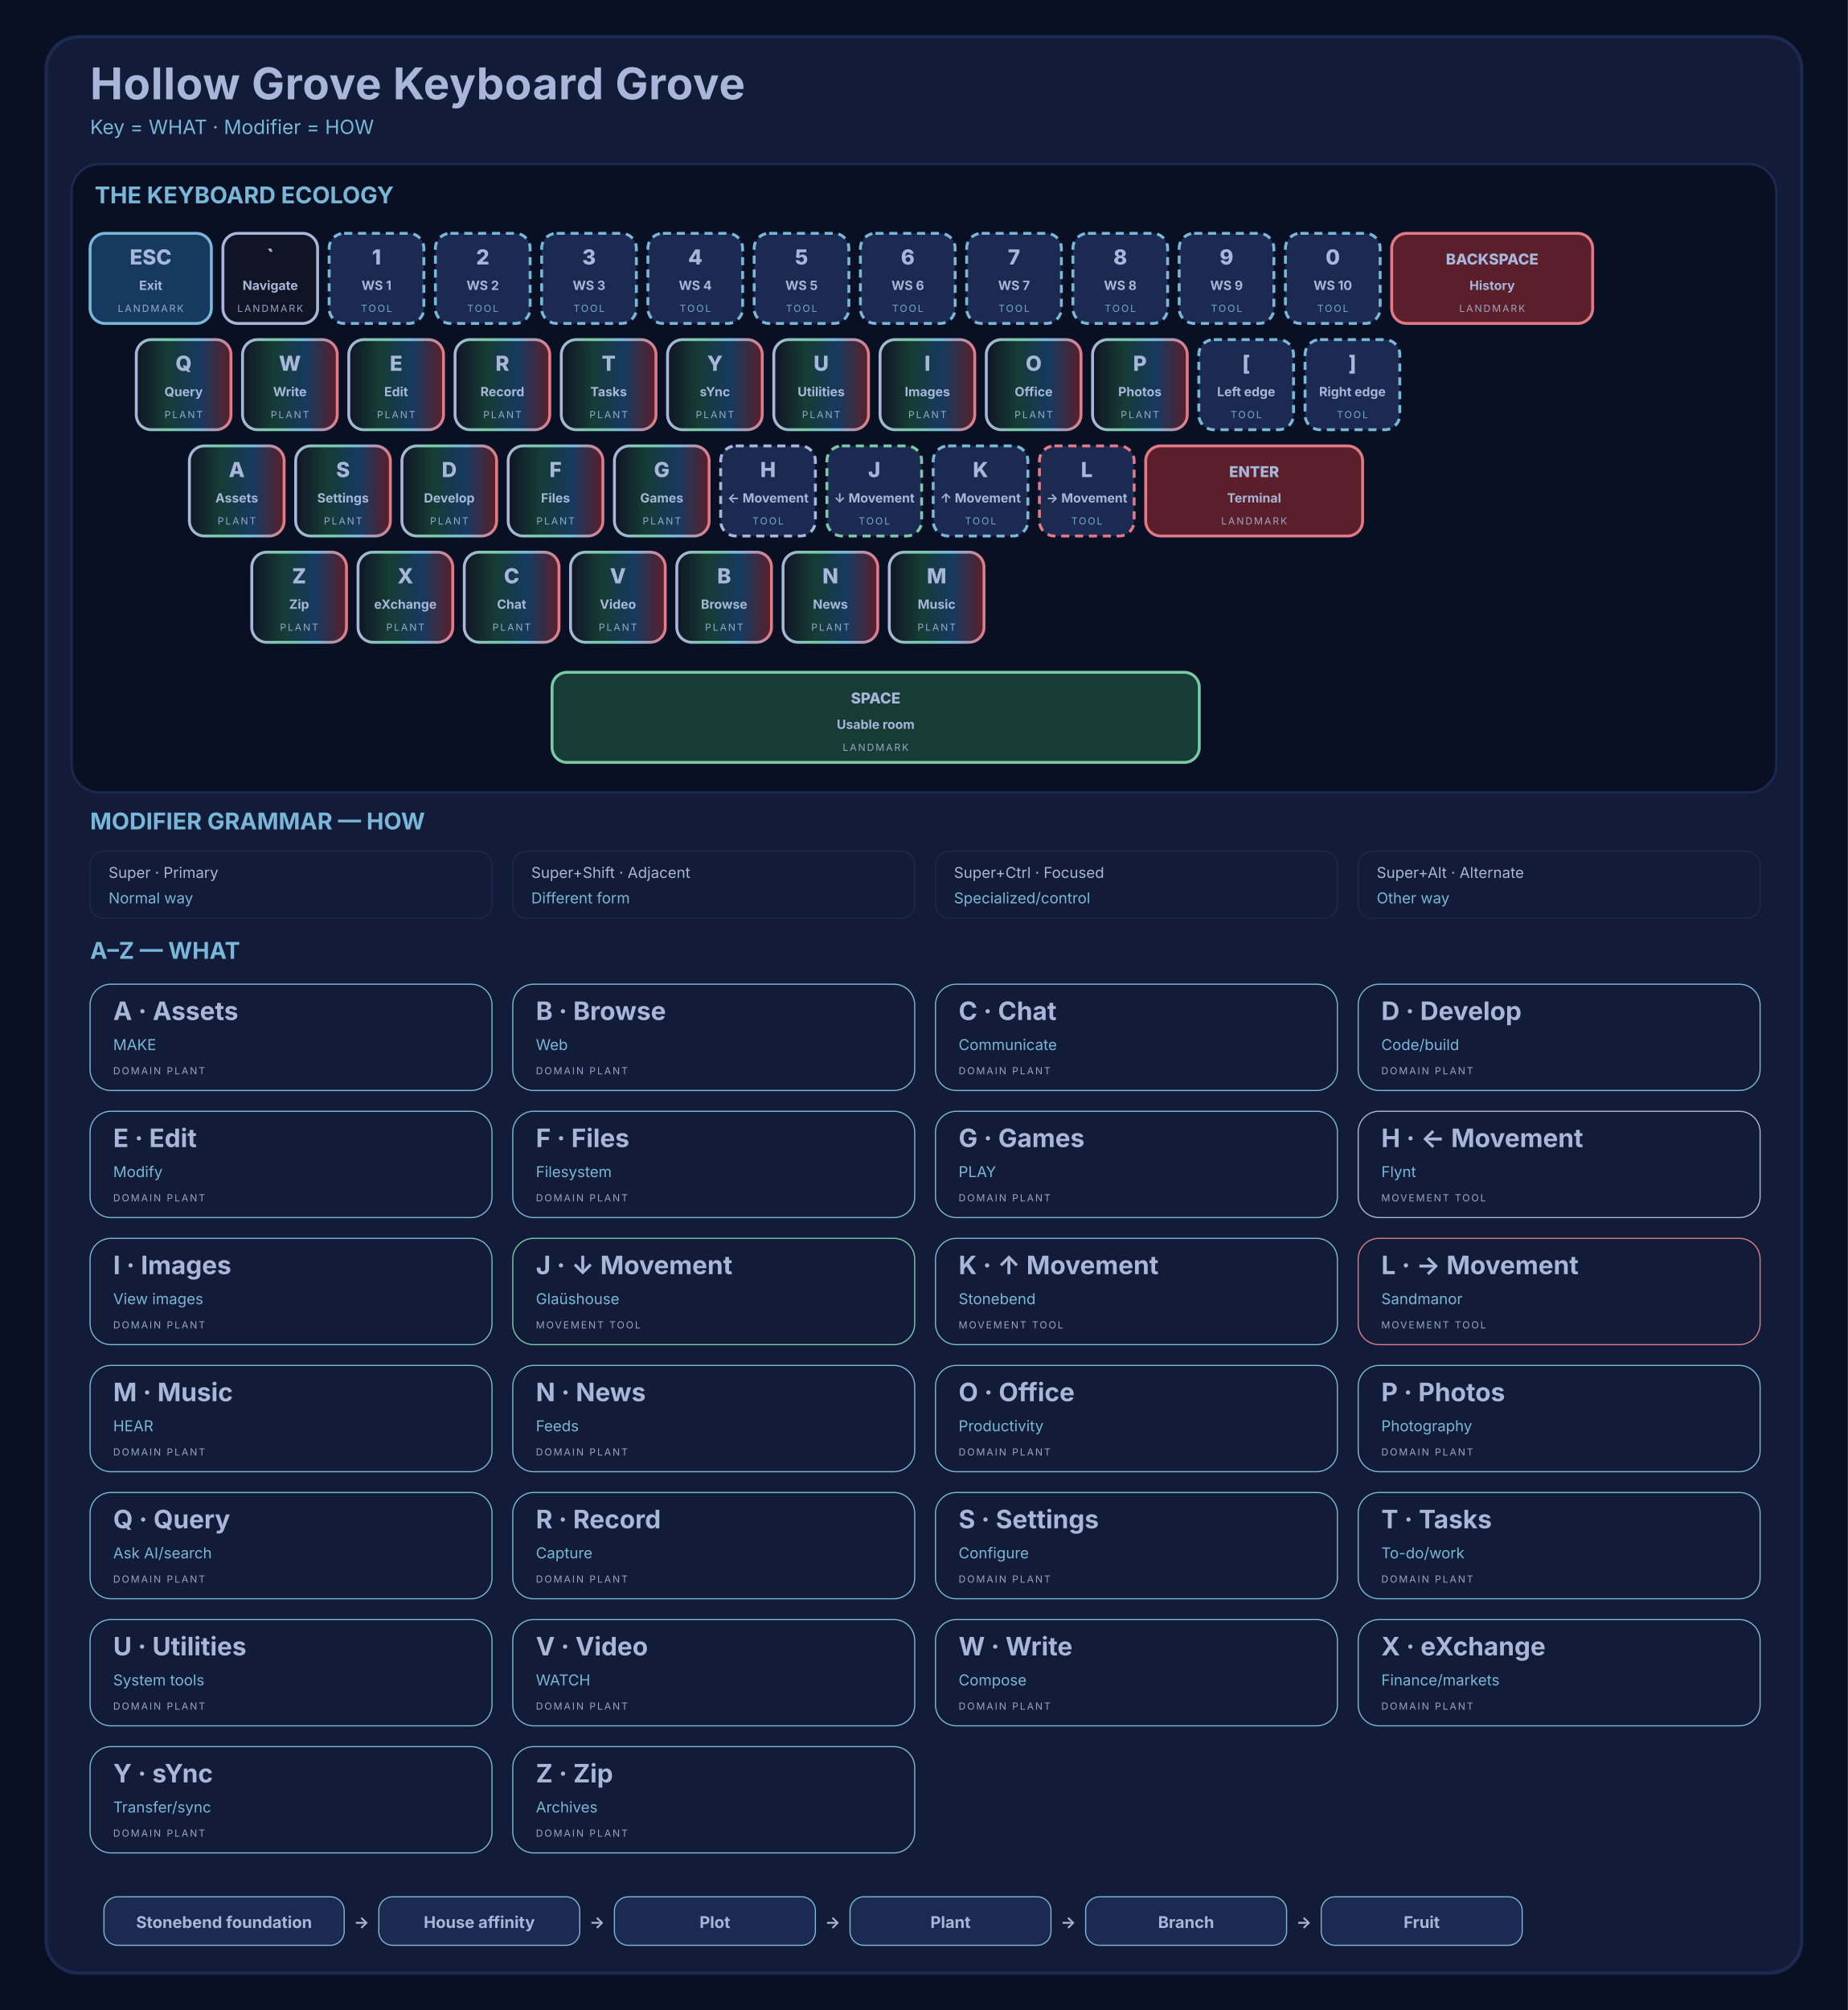
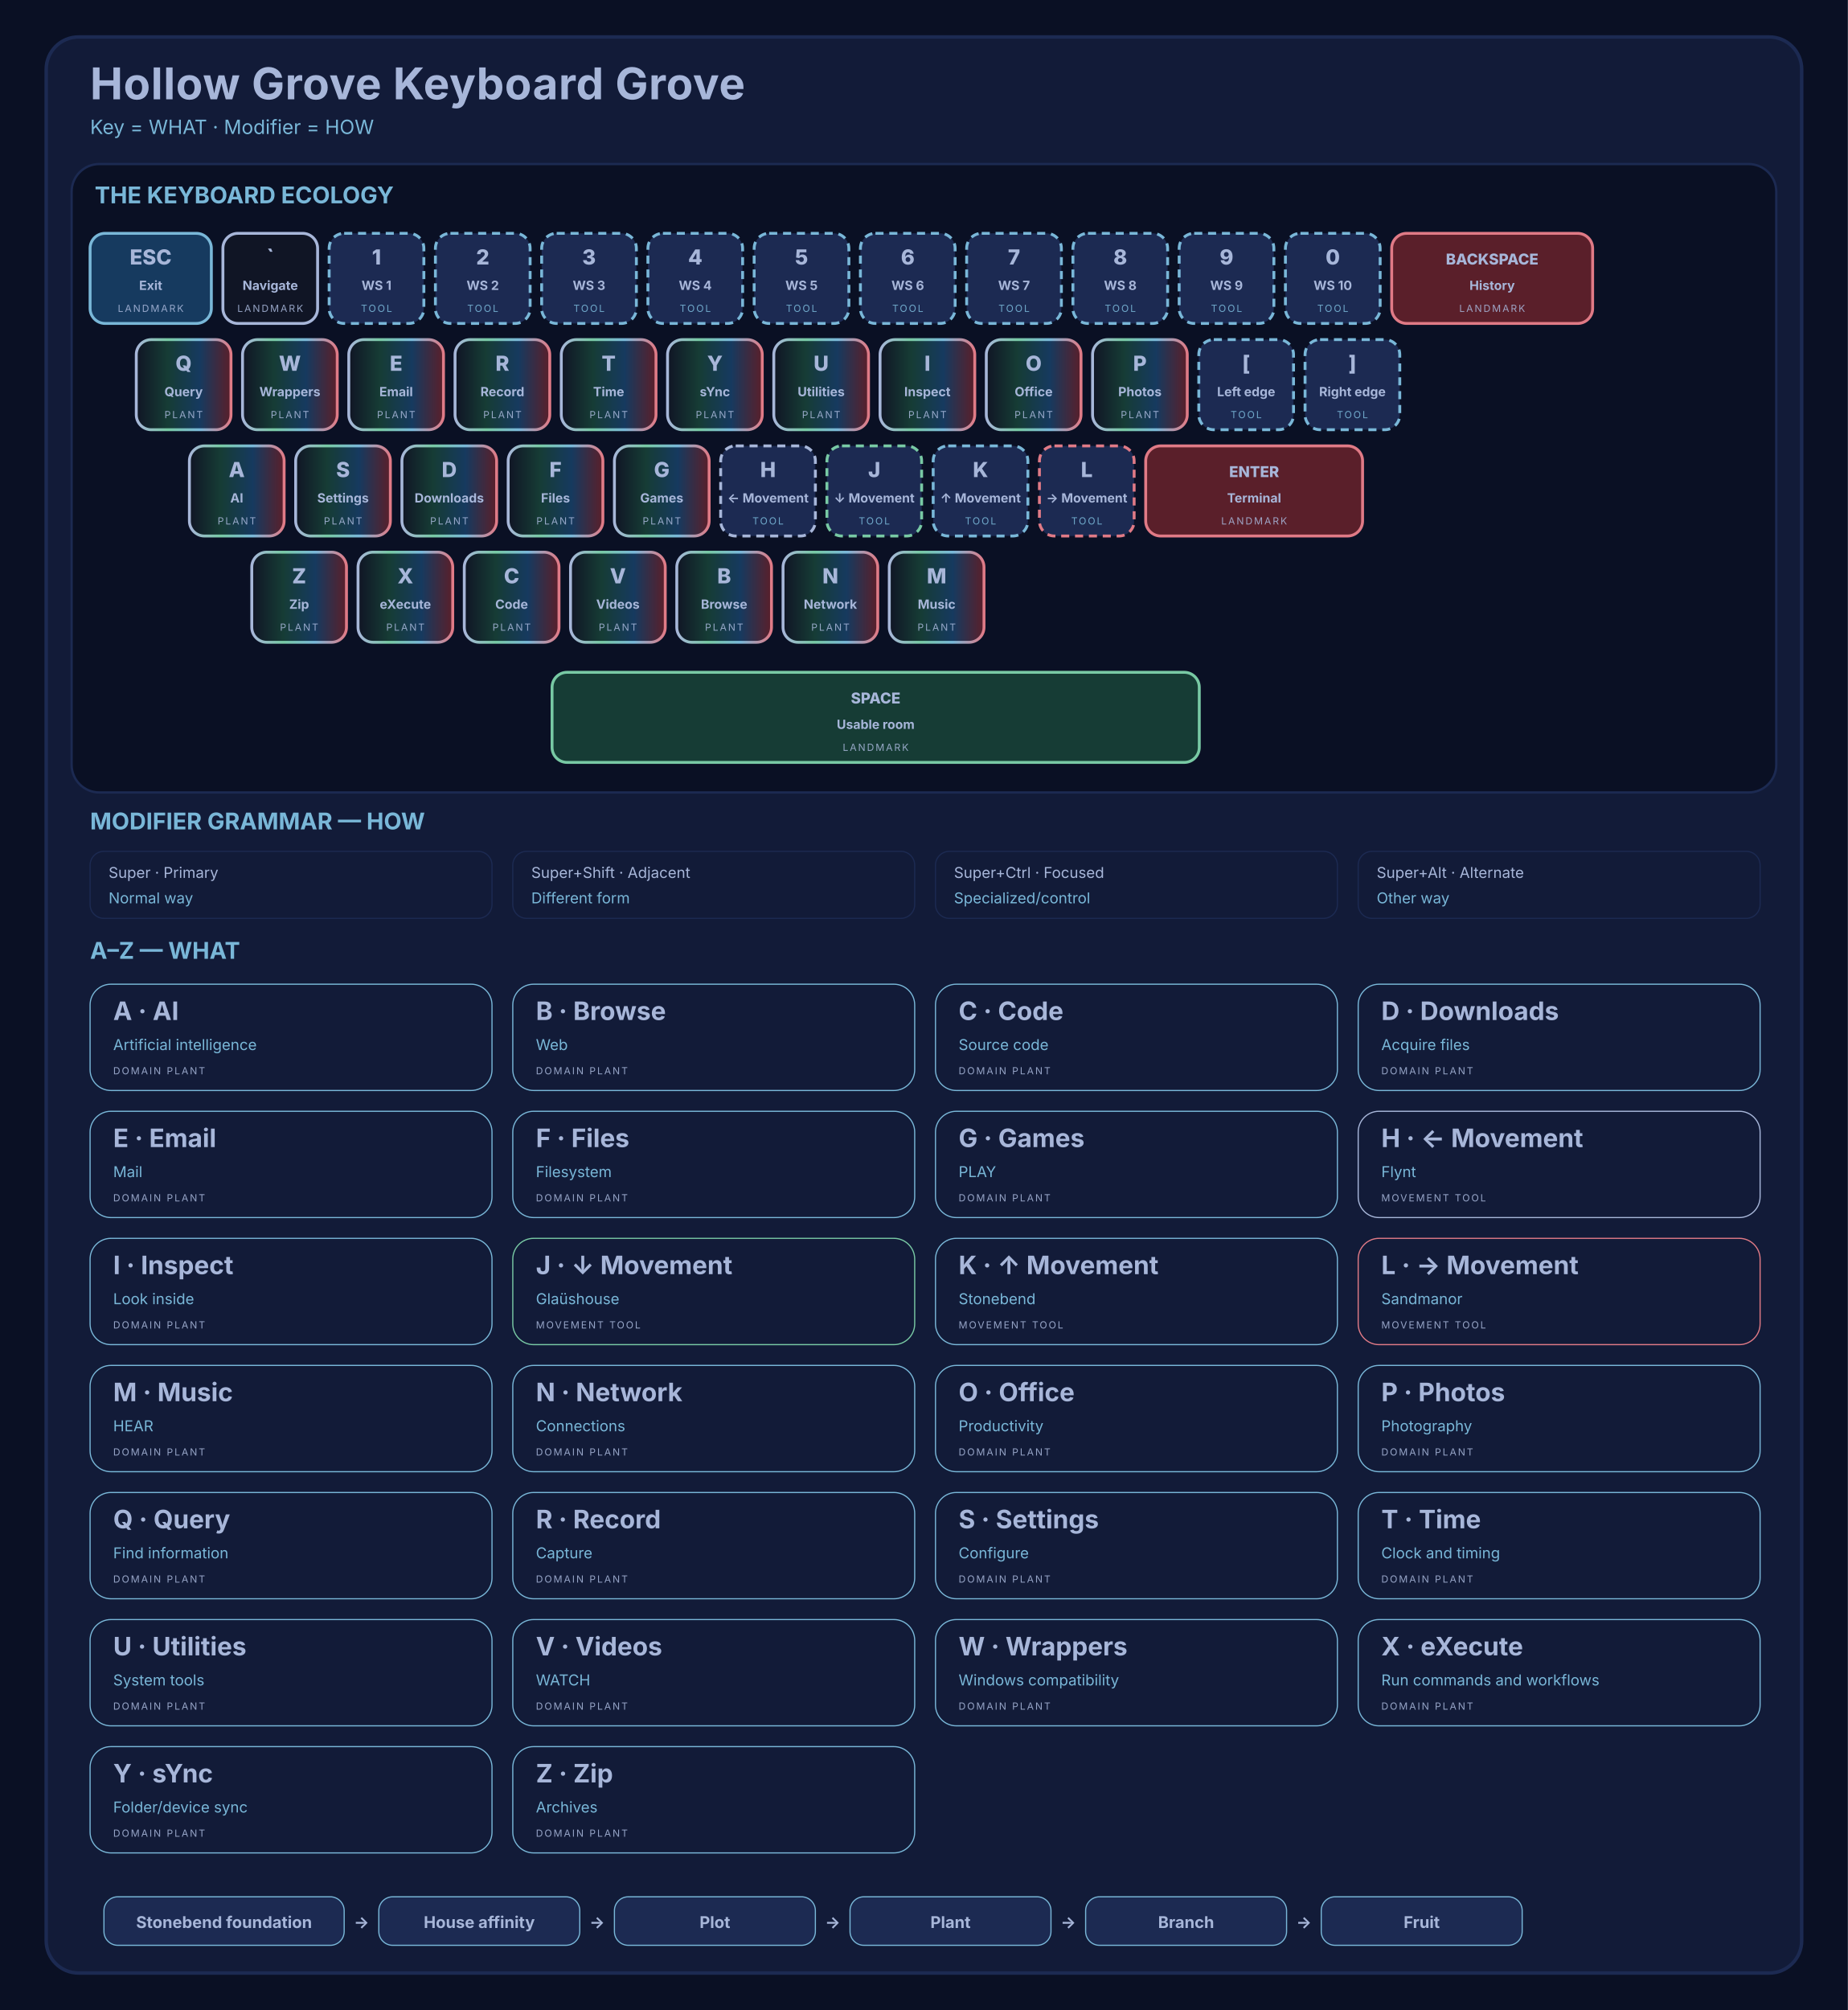
<svg xmlns="http://www.w3.org/2000/svg" width="1600" height="1740" viewBox="0 0 1600 1740" role="img" aria-labelledby="map-title map-description">
  <defs>
    <linearGradient id="plant-A">
      <stop offset="0%" stop-color="#101525" />
      <stop offset="33%" stop-color="#163C35" />
      <stop offset="67%" stop-color="#163A5F" />
      <stop offset="100%" stop-color="#5A1F2A" />
    </linearGradient>
    <linearGradient id="plant-edge-A">
      <stop offset="0%" stop-color="#A7B6D9" />
      <stop offset="33%" stop-color="#78C9A4" />
      <stop offset="67%" stop-color="#79B7D8" />
      <stop offset="100%" stop-color="#E07A86" />
    </linearGradient>
    <linearGradient id="plant-B">
      <stop offset="0%" stop-color="#101525" />
      <stop offset="33%" stop-color="#163C35" />
      <stop offset="67%" stop-color="#163A5F" />
      <stop offset="100%" stop-color="#5A1F2A" />
    </linearGradient>
    <linearGradient id="plant-edge-B">
      <stop offset="0%" stop-color="#A7B6D9" />
      <stop offset="33%" stop-color="#78C9A4" />
      <stop offset="67%" stop-color="#79B7D8" />
      <stop offset="100%" stop-color="#E07A86" />
    </linearGradient>
    <linearGradient id="plant-C">
      <stop offset="0%" stop-color="#101525" />
      <stop offset="33%" stop-color="#163C35" />
      <stop offset="67%" stop-color="#163A5F" />
      <stop offset="100%" stop-color="#5A1F2A" />
    </linearGradient>
    <linearGradient id="plant-edge-C">
      <stop offset="0%" stop-color="#A7B6D9" />
      <stop offset="33%" stop-color="#78C9A4" />
      <stop offset="67%" stop-color="#79B7D8" />
      <stop offset="100%" stop-color="#E07A86" />
    </linearGradient>
    <linearGradient id="plant-D">
      <stop offset="0%" stop-color="#101525" />
      <stop offset="33%" stop-color="#163C35" />
      <stop offset="67%" stop-color="#163A5F" />
      <stop offset="100%" stop-color="#5A1F2A" />
    </linearGradient>
    <linearGradient id="plant-edge-D">
      <stop offset="0%" stop-color="#A7B6D9" />
      <stop offset="33%" stop-color="#78C9A4" />
      <stop offset="67%" stop-color="#79B7D8" />
      <stop offset="100%" stop-color="#E07A86" />
    </linearGradient>
    <linearGradient id="plant-E">
      <stop offset="0%" stop-color="#101525" />
      <stop offset="33%" stop-color="#163C35" />
      <stop offset="67%" stop-color="#163A5F" />
      <stop offset="100%" stop-color="#5A1F2A" />
    </linearGradient>
    <linearGradient id="plant-edge-E">
      <stop offset="0%" stop-color="#A7B6D9" />
      <stop offset="33%" stop-color="#78C9A4" />
      <stop offset="67%" stop-color="#79B7D8" />
      <stop offset="100%" stop-color="#E07A86" />
    </linearGradient>
    <linearGradient id="plant-F">
      <stop offset="0%" stop-color="#101525" />
      <stop offset="33%" stop-color="#163C35" />
      <stop offset="67%" stop-color="#163A5F" />
      <stop offset="100%" stop-color="#5A1F2A" />
    </linearGradient>
    <linearGradient id="plant-edge-F">
      <stop offset="0%" stop-color="#A7B6D9" />
      <stop offset="33%" stop-color="#78C9A4" />
      <stop offset="67%" stop-color="#79B7D8" />
      <stop offset="100%" stop-color="#E07A86" />
    </linearGradient>
    <linearGradient id="plant-G">
      <stop offset="0%" stop-color="#101525" />
      <stop offset="33%" stop-color="#163C35" />
      <stop offset="67%" stop-color="#163A5F" />
      <stop offset="100%" stop-color="#5A1F2A" />
    </linearGradient>
    <linearGradient id="plant-edge-G">
      <stop offset="0%" stop-color="#A7B6D9" />
      <stop offset="33%" stop-color="#78C9A4" />
      <stop offset="67%" stop-color="#79B7D8" />
      <stop offset="100%" stop-color="#E07A86" />
    </linearGradient>
    <linearGradient id="plant-I">
      <stop offset="0%" stop-color="#101525" />
      <stop offset="33%" stop-color="#163C35" />
      <stop offset="67%" stop-color="#163A5F" />
      <stop offset="100%" stop-color="#5A1F2A" />
    </linearGradient>
    <linearGradient id="plant-edge-I">
      <stop offset="0%" stop-color="#A7B6D9" />
      <stop offset="33%" stop-color="#78C9A4" />
      <stop offset="67%" stop-color="#79B7D8" />
      <stop offset="100%" stop-color="#E07A86" />
    </linearGradient>
    <linearGradient id="plant-M">
      <stop offset="0%" stop-color="#101525" />
      <stop offset="33%" stop-color="#163C35" />
      <stop offset="67%" stop-color="#163A5F" />
      <stop offset="100%" stop-color="#5A1F2A" />
    </linearGradient>
    <linearGradient id="plant-edge-M">
      <stop offset="0%" stop-color="#A7B6D9" />
      <stop offset="33%" stop-color="#78C9A4" />
      <stop offset="67%" stop-color="#79B7D8" />
      <stop offset="100%" stop-color="#E07A86" />
    </linearGradient>
    <linearGradient id="plant-N">
      <stop offset="0%" stop-color="#101525" />
      <stop offset="33%" stop-color="#163C35" />
      <stop offset="67%" stop-color="#163A5F" />
      <stop offset="100%" stop-color="#5A1F2A" />
    </linearGradient>
    <linearGradient id="plant-edge-N">
      <stop offset="0%" stop-color="#A7B6D9" />
      <stop offset="33%" stop-color="#78C9A4" />
      <stop offset="67%" stop-color="#79B7D8" />
      <stop offset="100%" stop-color="#E07A86" />
    </linearGradient>
    <linearGradient id="plant-O">
      <stop offset="0%" stop-color="#101525" />
      <stop offset="33%" stop-color="#163C35" />
      <stop offset="67%" stop-color="#163A5F" />
      <stop offset="100%" stop-color="#5A1F2A" />
    </linearGradient>
    <linearGradient id="plant-edge-O">
      <stop offset="0%" stop-color="#A7B6D9" />
      <stop offset="33%" stop-color="#78C9A4" />
      <stop offset="67%" stop-color="#79B7D8" />
      <stop offset="100%" stop-color="#E07A86" />
    </linearGradient>
    <linearGradient id="plant-P">
      <stop offset="0%" stop-color="#101525" />
      <stop offset="33%" stop-color="#163C35" />
      <stop offset="67%" stop-color="#163A5F" />
      <stop offset="100%" stop-color="#5A1F2A" />
    </linearGradient>
    <linearGradient id="plant-edge-P">
      <stop offset="0%" stop-color="#A7B6D9" />
      <stop offset="33%" stop-color="#78C9A4" />
      <stop offset="67%" stop-color="#79B7D8" />
      <stop offset="100%" stop-color="#E07A86" />
    </linearGradient>
    <linearGradient id="plant-Q">
      <stop offset="0%" stop-color="#101525" />
      <stop offset="33%" stop-color="#163C35" />
      <stop offset="67%" stop-color="#163A5F" />
      <stop offset="100%" stop-color="#5A1F2A" />
    </linearGradient>
    <linearGradient id="plant-edge-Q">
      <stop offset="0%" stop-color="#A7B6D9" />
      <stop offset="33%" stop-color="#78C9A4" />
      <stop offset="67%" stop-color="#79B7D8" />
      <stop offset="100%" stop-color="#E07A86" />
    </linearGradient>
    <linearGradient id="plant-R">
      <stop offset="0%" stop-color="#101525" />
      <stop offset="33%" stop-color="#163C35" />
      <stop offset="67%" stop-color="#163A5F" />
      <stop offset="100%" stop-color="#5A1F2A" />
    </linearGradient>
    <linearGradient id="plant-edge-R">
      <stop offset="0%" stop-color="#A7B6D9" />
      <stop offset="33%" stop-color="#78C9A4" />
      <stop offset="67%" stop-color="#79B7D8" />
      <stop offset="100%" stop-color="#E07A86" />
    </linearGradient>
    <linearGradient id="plant-S">
      <stop offset="0%" stop-color="#101525" />
      <stop offset="33%" stop-color="#163C35" />
      <stop offset="67%" stop-color="#163A5F" />
      <stop offset="100%" stop-color="#5A1F2A" />
    </linearGradient>
    <linearGradient id="plant-edge-S">
      <stop offset="0%" stop-color="#A7B6D9" />
      <stop offset="33%" stop-color="#78C9A4" />
      <stop offset="67%" stop-color="#79B7D8" />
      <stop offset="100%" stop-color="#E07A86" />
    </linearGradient>
    <linearGradient id="plant-T">
      <stop offset="0%" stop-color="#101525" />
      <stop offset="33%" stop-color="#163C35" />
      <stop offset="67%" stop-color="#163A5F" />
      <stop offset="100%" stop-color="#5A1F2A" />
    </linearGradient>
    <linearGradient id="plant-edge-T">
      <stop offset="0%" stop-color="#A7B6D9" />
      <stop offset="33%" stop-color="#78C9A4" />
      <stop offset="67%" stop-color="#79B7D8" />
      <stop offset="100%" stop-color="#E07A86" />
    </linearGradient>
    <linearGradient id="plant-U">
      <stop offset="0%" stop-color="#101525" />
      <stop offset="33%" stop-color="#163C35" />
      <stop offset="67%" stop-color="#163A5F" />
      <stop offset="100%" stop-color="#5A1F2A" />
    </linearGradient>
    <linearGradient id="plant-edge-U">
      <stop offset="0%" stop-color="#A7B6D9" />
      <stop offset="33%" stop-color="#78C9A4" />
      <stop offset="67%" stop-color="#79B7D8" />
      <stop offset="100%" stop-color="#E07A86" />
    </linearGradient>
    <linearGradient id="plant-V">
      <stop offset="0%" stop-color="#101525" />
      <stop offset="33%" stop-color="#163C35" />
      <stop offset="67%" stop-color="#163A5F" />
      <stop offset="100%" stop-color="#5A1F2A" />
    </linearGradient>
    <linearGradient id="plant-edge-V">
      <stop offset="0%" stop-color="#A7B6D9" />
      <stop offset="33%" stop-color="#78C9A4" />
      <stop offset="67%" stop-color="#79B7D8" />
      <stop offset="100%" stop-color="#E07A86" />
    </linearGradient>
    <linearGradient id="plant-W">
      <stop offset="0%" stop-color="#101525" />
      <stop offset="33%" stop-color="#163C35" />
      <stop offset="67%" stop-color="#163A5F" />
      <stop offset="100%" stop-color="#5A1F2A" />
    </linearGradient>
    <linearGradient id="plant-edge-W">
      <stop offset="0%" stop-color="#A7B6D9" />
      <stop offset="33%" stop-color="#78C9A4" />
      <stop offset="67%" stop-color="#79B7D8" />
      <stop offset="100%" stop-color="#E07A86" />
    </linearGradient>
    <linearGradient id="plant-X">
      <stop offset="0%" stop-color="#101525" />
      <stop offset="33%" stop-color="#163C35" />
      <stop offset="67%" stop-color="#163A5F" />
      <stop offset="100%" stop-color="#5A1F2A" />
    </linearGradient>
    <linearGradient id="plant-edge-X">
      <stop offset="0%" stop-color="#A7B6D9" />
      <stop offset="33%" stop-color="#78C9A4" />
      <stop offset="67%" stop-color="#79B7D8" />
      <stop offset="100%" stop-color="#E07A86" />
    </linearGradient>
    <linearGradient id="plant-Y">
      <stop offset="0%" stop-color="#101525" />
      <stop offset="33%" stop-color="#163C35" />
      <stop offset="67%" stop-color="#163A5F" />
      <stop offset="100%" stop-color="#5A1F2A" />
    </linearGradient>
    <linearGradient id="plant-edge-Y">
      <stop offset="0%" stop-color="#A7B6D9" />
      <stop offset="33%" stop-color="#78C9A4" />
      <stop offset="67%" stop-color="#79B7D8" />
      <stop offset="100%" stop-color="#E07A86" />
    </linearGradient>
    <linearGradient id="plant-Z">
      <stop offset="0%" stop-color="#101525" />
      <stop offset="33%" stop-color="#163C35" />
      <stop offset="67%" stop-color="#163A5F" />
      <stop offset="100%" stop-color="#5A1F2A" />
    </linearGradient>
    <linearGradient id="plant-edge-Z">
      <stop offset="0%" stop-color="#A7B6D9" />
      <stop offset="33%" stop-color="#78C9A4" />
      <stop offset="67%" stop-color="#79B7D8" />
      <stop offset="100%" stop-color="#E07A86" />
    </linearGradient>
  </defs>
  <style>
:root{--outline:#0A1024;--shadow:#121B38;--raised:#1C2A52;--text:#A7B6D9;--foundation:#79B7D8;--deep:#121B38;}
text{font-family:Inter,ui-sans-serif,system-ui,sans-serif;fill:#A7B6D9}
.title{font-size:38px;font-weight:750;letter-spacing:.5px}
.subtitle{font-size:17px;fill:#79B7D8}
.section-title{font-size:20px;font-weight:700;fill:#79B7D8}
.key rect{stroke-width:2.5}
.key-name{font-size:18px;font-weight:800}
.key-name-small{font-size:13px}
.semantic-label{font-size:11px;font-weight:650}
.category{font-size:8.5px;letter-spacing:1.3px;opacity:.88}
.tool-category{fill:#79B7D8}
.card-title{font-size:22px;font-weight:750}
.card-subtitle{font-size:13px;fill:#79B7D8}
.branch-label{font-size:12px;font-weight:600}
.legend-label{font-size:13px}
.ontology{font-size:14px;font-weight:650}
</style>
  <rect width="1600" height="1740" fill="#0A1024" />
  <rect x="40" y="32" width="1520" height="1676" rx="28" fill="#121B38" stroke="#1C2A52" stroke-width="3" />
  <text x="78.0" y="86.0" class="title" text-anchor="start">Hollow Grove Keyboard Grove</text>
  <text x="78.0" y="116.0" class="subtitle" text-anchor="start">Key = WHAT · Modifier = HOW</text>
  <rect x="62" y="142" width="1476" height="544" rx="24" fill="#0A1024" stroke="#1C2A52" stroke-width="2" />
  <text x="82.0" y="176.0" class="section-title" text-anchor="start">THE KEYBOARD ECOLOGY</text>
  <g class="key landmark">
    <rect x="78.0" y="202.0" width="105.0" height="78" rx="13" fill="#163A5F" stroke="#79B7D8" />
    <text x="130.5" y="229.0" class="key-name" text-anchor="middle">ESC</text>
    <text x="130.5" y="251.0" class="semantic-label" text-anchor="middle">Exit</text>
    <text x="130.5" y="270.0" class="category" text-anchor="middle">LANDMARK</text>
  </g>
  <g class="key landmark">
    <rect x="193.0" y="202.0" width="82.0" height="78" rx="13" fill="#101525" stroke="#A7B6D9" />
    <text x="234.0" y="229.0" class="key-name" text-anchor="middle">`</text>
    <text x="234.0" y="251.0" class="semantic-label" text-anchor="middle">Navigate</text>
    <text x="234.0" y="270.0" class="category" text-anchor="middle">LANDMARK</text>
  </g>
  <g class="key tool">
    <rect x="285.0" y="202.0" width="82.0" height="78" rx="13" fill="#1C2A52" stroke="#79B7D8" stroke-dasharray="7 5" />
    <text x="326.0" y="229.0" class="key-name" text-anchor="middle">1</text>
    <text x="326.0" y="251.0" class="semantic-label" text-anchor="middle">WS 1</text>
    <text x="326.0" y="270.0" class="category tool-category" text-anchor="middle">TOOL</text>
  </g>
  <g class="key tool">
    <rect x="377.0" y="202.0" width="82.0" height="78" rx="13" fill="#1C2A52" stroke="#79B7D8" stroke-dasharray="7 5" />
    <text x="418.0" y="229.0" class="key-name" text-anchor="middle">2</text>
    <text x="418.0" y="251.0" class="semantic-label" text-anchor="middle">WS 2</text>
    <text x="418.0" y="270.0" class="category tool-category" text-anchor="middle">TOOL</text>
  </g>
  <g class="key tool">
    <rect x="469.0" y="202.0" width="82.0" height="78" rx="13" fill="#1C2A52" stroke="#79B7D8" stroke-dasharray="7 5" />
    <text x="510.0" y="229.0" class="key-name" text-anchor="middle">3</text>
    <text x="510.0" y="251.0" class="semantic-label" text-anchor="middle">WS 3</text>
    <text x="510.0" y="270.0" class="category tool-category" text-anchor="middle">TOOL</text>
  </g>
  <g class="key tool">
    <rect x="561.0" y="202.0" width="82.0" height="78" rx="13" fill="#1C2A52" stroke="#79B7D8" stroke-dasharray="7 5" />
    <text x="602.0" y="229.0" class="key-name" text-anchor="middle">4</text>
    <text x="602.0" y="251.0" class="semantic-label" text-anchor="middle">WS 4</text>
    <text x="602.0" y="270.0" class="category tool-category" text-anchor="middle">TOOL</text>
  </g>
  <g class="key tool">
    <rect x="653.0" y="202.0" width="82.0" height="78" rx="13" fill="#1C2A52" stroke="#79B7D8" stroke-dasharray="7 5" />
    <text x="694.0" y="229.0" class="key-name" text-anchor="middle">5</text>
    <text x="694.0" y="251.0" class="semantic-label" text-anchor="middle">WS 5</text>
    <text x="694.0" y="270.0" class="category tool-category" text-anchor="middle">TOOL</text>
  </g>
  <g class="key tool">
    <rect x="745.0" y="202.0" width="82.0" height="78" rx="13" fill="#1C2A52" stroke="#79B7D8" stroke-dasharray="7 5" />
    <text x="786.0" y="229.0" class="key-name" text-anchor="middle">6</text>
    <text x="786.0" y="251.0" class="semantic-label" text-anchor="middle">WS 6</text>
    <text x="786.0" y="270.0" class="category tool-category" text-anchor="middle">TOOL</text>
  </g>
  <g class="key tool">
    <rect x="837.0" y="202.0" width="82.0" height="78" rx="13" fill="#1C2A52" stroke="#79B7D8" stroke-dasharray="7 5" />
    <text x="878.0" y="229.0" class="key-name" text-anchor="middle">7</text>
    <text x="878.0" y="251.0" class="semantic-label" text-anchor="middle">WS 7</text>
    <text x="878.0" y="270.0" class="category tool-category" text-anchor="middle">TOOL</text>
  </g>
  <g class="key tool">
    <rect x="929.0" y="202.0" width="82.0" height="78" rx="13" fill="#1C2A52" stroke="#79B7D8" stroke-dasharray="7 5" />
    <text x="970.0" y="229.0" class="key-name" text-anchor="middle">8</text>
    <text x="970.0" y="251.0" class="semantic-label" text-anchor="middle">WS 8</text>
    <text x="970.0" y="270.0" class="category tool-category" text-anchor="middle">TOOL</text>
  </g>
  <g class="key tool">
    <rect x="1021.0" y="202.0" width="82.0" height="78" rx="13" fill="#1C2A52" stroke="#79B7D8" stroke-dasharray="7 5" />
    <text x="1062.0" y="229.0" class="key-name" text-anchor="middle">9</text>
    <text x="1062.0" y="251.0" class="semantic-label" text-anchor="middle">WS 9</text>
    <text x="1062.0" y="270.0" class="category tool-category" text-anchor="middle">TOOL</text>
  </g>
  <g class="key tool">
    <rect x="1113.0" y="202.0" width="82.0" height="78" rx="13" fill="#1C2A52" stroke="#79B7D8" stroke-dasharray="7 5" />
    <text x="1154.0" y="229.0" class="key-name" text-anchor="middle">0</text>
    <text x="1154.0" y="251.0" class="semantic-label" text-anchor="middle">WS 10</text>
    <text x="1154.0" y="270.0" class="category tool-category" text-anchor="middle">TOOL</text>
  </g>
  <g class="key landmark">
    <rect x="1205.0" y="202.0" width="174.0" height="78" rx="13" fill="#5A1F2A" stroke="#E07A86" />
    <text x="1292.0" y="229.0" class="key-name key-name-small" text-anchor="middle">BACKSPACE</text>
    <text x="1292.0" y="251.0" class="semantic-label" text-anchor="middle">History</text>
    <text x="1292.0" y="270.0" class="category" text-anchor="middle">LANDMARK</text>
  </g>
  <g class="key plant">
    <rect x="118.0" y="294.0" width="82.0" height="78" rx="13" fill="url(#plant-Q)" stroke="url(#plant-edge-Q)" />
    <text x="159.0" y="321.0" class="key-name" text-anchor="middle">Q</text>
    <text x="159.0" y="343.0" class="semantic-label" text-anchor="middle">Query</text>
    <text x="159.0" y="362.0" class="category" text-anchor="middle">PLANT</text>
  </g>
  <g class="key plant">
    <rect x="210.0" y="294.0" width="82.0" height="78" rx="13" fill="url(#plant-W)" stroke="url(#plant-edge-W)" />
    <text x="251.0" y="321.0" class="key-name" text-anchor="middle">W</text>
-     <text x="251.0" y="343.0" class="semantic-label" text-anchor="middle">Write</text>
+     <text x="251.0" y="343.0" class="semantic-label" text-anchor="middle">Wrappers</text>
    <text x="251.0" y="362.0" class="category" text-anchor="middle">PLANT</text>
  </g>
  <g class="key plant">
    <rect x="302.0" y="294.0" width="82.0" height="78" rx="13" fill="url(#plant-E)" stroke="url(#plant-edge-E)" />
    <text x="343.0" y="321.0" class="key-name" text-anchor="middle">E</text>
-     <text x="343.0" y="343.0" class="semantic-label" text-anchor="middle">Edit</text>
+     <text x="343.0" y="343.0" class="semantic-label" text-anchor="middle">Email</text>
    <text x="343.0" y="362.0" class="category" text-anchor="middle">PLANT</text>
  </g>
  <g class="key plant">
    <rect x="394.0" y="294.0" width="82.0" height="78" rx="13" fill="url(#plant-R)" stroke="url(#plant-edge-R)" />
    <text x="435.0" y="321.0" class="key-name" text-anchor="middle">R</text>
    <text x="435.0" y="343.0" class="semantic-label" text-anchor="middle">Record</text>
    <text x="435.0" y="362.0" class="category" text-anchor="middle">PLANT</text>
  </g>
  <g class="key plant">
    <rect x="486.0" y="294.0" width="82.0" height="78" rx="13" fill="url(#plant-T)" stroke="url(#plant-edge-T)" />
    <text x="527.0" y="321.0" class="key-name" text-anchor="middle">T</text>
-     <text x="527.0" y="343.0" class="semantic-label" text-anchor="middle">Tasks</text>
+     <text x="527.0" y="343.0" class="semantic-label" text-anchor="middle">Time</text>
    <text x="527.0" y="362.0" class="category" text-anchor="middle">PLANT</text>
  </g>
  <g class="key plant">
    <rect x="578.0" y="294.0" width="82.0" height="78" rx="13" fill="url(#plant-Y)" stroke="url(#plant-edge-Y)" />
    <text x="619.0" y="321.0" class="key-name" text-anchor="middle">Y</text>
    <text x="619.0" y="343.0" class="semantic-label" text-anchor="middle">sYnc</text>
    <text x="619.0" y="362.0" class="category" text-anchor="middle">PLANT</text>
  </g>
  <g class="key plant">
    <rect x="670.0" y="294.0" width="82.0" height="78" rx="13" fill="url(#plant-U)" stroke="url(#plant-edge-U)" />
    <text x="711.0" y="321.0" class="key-name" text-anchor="middle">U</text>
    <text x="711.0" y="343.0" class="semantic-label" text-anchor="middle">Utilities</text>
    <text x="711.0" y="362.0" class="category" text-anchor="middle">PLANT</text>
  </g>
  <g class="key plant">
    <rect x="762.0" y="294.0" width="82.0" height="78" rx="13" fill="url(#plant-I)" stroke="url(#plant-edge-I)" />
    <text x="803.0" y="321.0" class="key-name" text-anchor="middle">I</text>
-     <text x="803.0" y="343.0" class="semantic-label" text-anchor="middle">Images</text>
+     <text x="803.0" y="343.0" class="semantic-label" text-anchor="middle">Inspect</text>
    <text x="803.0" y="362.0" class="category" text-anchor="middle">PLANT</text>
  </g>
  <g class="key plant">
    <rect x="854.0" y="294.0" width="82.0" height="78" rx="13" fill="url(#plant-O)" stroke="url(#plant-edge-O)" />
    <text x="895.0" y="321.0" class="key-name" text-anchor="middle">O</text>
    <text x="895.0" y="343.0" class="semantic-label" text-anchor="middle">Office</text>
    <text x="895.0" y="362.0" class="category" text-anchor="middle">PLANT</text>
  </g>
  <g class="key plant">
    <rect x="946.0" y="294.0" width="82.0" height="78" rx="13" fill="url(#plant-P)" stroke="url(#plant-edge-P)" />
    <text x="987.0" y="321.0" class="key-name" text-anchor="middle">P</text>
    <text x="987.0" y="343.0" class="semantic-label" text-anchor="middle">Photos</text>
    <text x="987.0" y="362.0" class="category" text-anchor="middle">PLANT</text>
  </g>
  <g class="key tool">
    <rect x="1038.0" y="294.0" width="82.0" height="78" rx="13" fill="#1C2A52" stroke="#79B7D8" stroke-dasharray="7 5" />
    <text x="1079.0" y="321.0" class="key-name" text-anchor="middle">[</text>
    <text x="1079.0" y="343.0" class="semantic-label" text-anchor="middle">Left edge</text>
    <text x="1079.0" y="362.0" class="category tool-category" text-anchor="middle">TOOL</text>
  </g>
  <g class="key tool">
    <rect x="1130.0" y="294.0" width="82.0" height="78" rx="13" fill="#1C2A52" stroke="#79B7D8" stroke-dasharray="7 5" />
    <text x="1171.0" y="321.0" class="key-name" text-anchor="middle">]</text>
    <text x="1171.0" y="343.0" class="semantic-label" text-anchor="middle">Right edge</text>
    <text x="1171.0" y="362.0" class="category tool-category" text-anchor="middle">TOOL</text>
  </g>
  <g class="key plant">
    <rect x="164.0" y="386.0" width="82.0" height="78" rx="13" fill="url(#plant-A)" stroke="url(#plant-edge-A)" />
    <text x="205.0" y="413.0" class="key-name" text-anchor="middle">A</text>
-     <text x="205.0" y="435.0" class="semantic-label" text-anchor="middle">Assets</text>
+     <text x="205.0" y="435.0" class="semantic-label" text-anchor="middle">AI</text>
    <text x="205.0" y="454.0" class="category" text-anchor="middle">PLANT</text>
  </g>
  <g class="key plant">
    <rect x="256.0" y="386.0" width="82.0" height="78" rx="13" fill="url(#plant-S)" stroke="url(#plant-edge-S)" />
    <text x="297.0" y="413.0" class="key-name" text-anchor="middle">S</text>
    <text x="297.0" y="435.0" class="semantic-label" text-anchor="middle">Settings</text>
    <text x="297.0" y="454.0" class="category" text-anchor="middle">PLANT</text>
  </g>
  <g class="key plant">
    <rect x="348.0" y="386.0" width="82.0" height="78" rx="13" fill="url(#plant-D)" stroke="url(#plant-edge-D)" />
    <text x="389.0" y="413.0" class="key-name" text-anchor="middle">D</text>
-     <text x="389.0" y="435.0" class="semantic-label" text-anchor="middle">Develop</text>
+     <text x="389.0" y="435.0" class="semantic-label" text-anchor="middle">Downloads</text>
    <text x="389.0" y="454.0" class="category" text-anchor="middle">PLANT</text>
  </g>
  <g class="key plant">
    <rect x="440.0" y="386.0" width="82.0" height="78" rx="13" fill="url(#plant-F)" stroke="url(#plant-edge-F)" />
    <text x="481.0" y="413.0" class="key-name" text-anchor="middle">F</text>
    <text x="481.0" y="435.0" class="semantic-label" text-anchor="middle">Files</text>
    <text x="481.0" y="454.0" class="category" text-anchor="middle">PLANT</text>
  </g>
  <g class="key plant">
    <rect x="532.0" y="386.0" width="82.0" height="78" rx="13" fill="url(#plant-G)" stroke="url(#plant-edge-G)" />
    <text x="573.0" y="413.0" class="key-name" text-anchor="middle">G</text>
    <text x="573.0" y="435.0" class="semantic-label" text-anchor="middle">Games</text>
    <text x="573.0" y="454.0" class="category" text-anchor="middle">PLANT</text>
  </g>
  <g class="key tool">
    <rect x="624.0" y="386.0" width="82.0" height="78" rx="13" fill="#1C2A52" stroke="#A7B6D9" stroke-dasharray="7 5" />
    <text x="665.0" y="413.0" class="key-name" text-anchor="middle">H</text>
    <text x="665.0" y="435.0" class="semantic-label" text-anchor="middle">← Movement</text>
    <text x="665.0" y="454.0" class="category tool-category" text-anchor="middle">TOOL</text>
  </g>
  <g class="key tool">
    <rect x="716.0" y="386.0" width="82.0" height="78" rx="13" fill="#1C2A52" stroke="#78C9A4" stroke-dasharray="7 5" />
    <text x="757.0" y="413.0" class="key-name" text-anchor="middle">J</text>
    <text x="757.0" y="435.0" class="semantic-label" text-anchor="middle">↓ Movement</text>
    <text x="757.0" y="454.0" class="category tool-category" text-anchor="middle">TOOL</text>
  </g>
  <g class="key tool">
    <rect x="808.0" y="386.0" width="82.0" height="78" rx="13" fill="#1C2A52" stroke="#79B7D8" stroke-dasharray="7 5" />
    <text x="849.0" y="413.0" class="key-name" text-anchor="middle">K</text>
    <text x="849.0" y="435.0" class="semantic-label" text-anchor="middle">↑ Movement</text>
    <text x="849.0" y="454.0" class="category tool-category" text-anchor="middle">TOOL</text>
  </g>
  <g class="key tool">
    <rect x="900.0" y="386.0" width="82.0" height="78" rx="13" fill="#1C2A52" stroke="#E07A86" stroke-dasharray="7 5" />
    <text x="941.0" y="413.0" class="key-name" text-anchor="middle">L</text>
    <text x="941.0" y="435.0" class="semantic-label" text-anchor="middle">→ Movement</text>
    <text x="941.0" y="454.0" class="category tool-category" text-anchor="middle">TOOL</text>
  </g>
  <g class="key landmark">
    <rect x="992.0" y="386.0" width="187.8" height="78" rx="13" fill="#5A1F2A" stroke="#E07A86" />
    <text x="1085.9" y="413.0" class="key-name key-name-small" text-anchor="middle">ENTER</text>
    <text x="1085.9" y="435.0" class="semantic-label" text-anchor="middle">Terminal</text>
    <text x="1085.9" y="454.0" class="category" text-anchor="middle">LANDMARK</text>
  </g>
  <g class="key plant">
    <rect x="218.0" y="478.0" width="82.0" height="78" rx="13" fill="url(#plant-Z)" stroke="url(#plant-edge-Z)" />
    <text x="259.0" y="505.0" class="key-name" text-anchor="middle">Z</text>
    <text x="259.0" y="527.0" class="semantic-label" text-anchor="middle">Zip</text>
    <text x="259.0" y="546.0" class="category" text-anchor="middle">PLANT</text>
  </g>
  <g class="key plant">
    <rect x="310.0" y="478.0" width="82.0" height="78" rx="13" fill="url(#plant-X)" stroke="url(#plant-edge-X)" />
    <text x="351.0" y="505.0" class="key-name" text-anchor="middle">X</text>
-     <text x="351.0" y="527.0" class="semantic-label" text-anchor="middle">eXchange</text>
+     <text x="351.0" y="527.0" class="semantic-label" text-anchor="middle">eXecute</text>
    <text x="351.0" y="546.0" class="category" text-anchor="middle">PLANT</text>
  </g>
  <g class="key plant">
    <rect x="402.0" y="478.0" width="82.0" height="78" rx="13" fill="url(#plant-C)" stroke="url(#plant-edge-C)" />
    <text x="443.0" y="505.0" class="key-name" text-anchor="middle">C</text>
-     <text x="443.0" y="527.0" class="semantic-label" text-anchor="middle">Chat</text>
+     <text x="443.0" y="527.0" class="semantic-label" text-anchor="middle">Code</text>
    <text x="443.0" y="546.0" class="category" text-anchor="middle">PLANT</text>
  </g>
  <g class="key plant">
    <rect x="494.0" y="478.0" width="82.0" height="78" rx="13" fill="url(#plant-V)" stroke="url(#plant-edge-V)" />
    <text x="535.0" y="505.0" class="key-name" text-anchor="middle">V</text>
-     <text x="535.0" y="527.0" class="semantic-label" text-anchor="middle">Video</text>
+     <text x="535.0" y="527.0" class="semantic-label" text-anchor="middle">Videos</text>
    <text x="535.0" y="546.0" class="category" text-anchor="middle">PLANT</text>
  </g>
  <g class="key plant">
    <rect x="586.0" y="478.0" width="82.0" height="78" rx="13" fill="url(#plant-B)" stroke="url(#plant-edge-B)" />
    <text x="627.0" y="505.0" class="key-name" text-anchor="middle">B</text>
    <text x="627.0" y="527.0" class="semantic-label" text-anchor="middle">Browse</text>
    <text x="627.0" y="546.0" class="category" text-anchor="middle">PLANT</text>
  </g>
  <g class="key plant">
    <rect x="678.0" y="478.0" width="82.0" height="78" rx="13" fill="url(#plant-N)" stroke="url(#plant-edge-N)" />
    <text x="719.0" y="505.0" class="key-name" text-anchor="middle">N</text>
-     <text x="719.0" y="527.0" class="semantic-label" text-anchor="middle">News</text>
+     <text x="719.0" y="527.0" class="semantic-label" text-anchor="middle">Network</text>
    <text x="719.0" y="546.0" class="category" text-anchor="middle">PLANT</text>
  </g>
  <g class="key plant">
    <rect x="770.0" y="478.0" width="82.0" height="78" rx="13" fill="url(#plant-M)" stroke="url(#plant-edge-M)" />
    <text x="811.0" y="505.0" class="key-name" text-anchor="middle">M</text>
    <text x="811.0" y="527.0" class="semantic-label" text-anchor="middle">Music</text>
    <text x="811.0" y="546.0" class="category" text-anchor="middle">PLANT</text>
  </g>
  <g class="key landmark">
    <rect x="478.0" y="582.0" width="560.4" height="78" rx="13" fill="#163C35" stroke="#78C9A4" />
    <text x="758.2" y="609.0" class="key-name key-name-small" text-anchor="middle">SPACE</text>
    <text x="758.2" y="631.0" class="semantic-label" text-anchor="middle">Usable room</text>
    <text x="758.2" y="650.0" class="category" text-anchor="middle">LANDMARK</text>
  </g>
  <text x="78.0" y="718.0" class="section-title" text-anchor="start">MODIFIER GRAMMAR — HOW</text>
  <rect x="78" y="737" width="348" height="58" rx="12" fill="#121B38" stroke="#1C2A52" />
  <text x="94.0" y="760.0" class="legend-label" text-anchor="start">Super · Primary</text>
  <text x="94.0" y="782.0" class="card-subtitle" text-anchor="start">Normal way</text>
  <rect x="444" y="737" width="348" height="58" rx="12" fill="#121B38" stroke="#1C2A52" />
  <text x="460.0" y="760.0" class="legend-label" text-anchor="start">Super+Shift · Adjacent</text>
  <text x="460.0" y="782.0" class="card-subtitle" text-anchor="start">Different form</text>
  <rect x="810" y="737" width="348" height="58" rx="12" fill="#121B38" stroke="#1C2A52" />
  <text x="826.0" y="760.0" class="legend-label" text-anchor="start">Super+Ctrl · Focused</text>
  <text x="826.0" y="782.0" class="card-subtitle" text-anchor="start">Specialized/control</text>
  <rect x="1176" y="737" width="348" height="58" rx="12" fill="#121B38" stroke="#1C2A52" />
  <text x="1192.0" y="760.0" class="legend-label" text-anchor="start">Super+Alt · Alternate</text>
  <text x="1192.0" y="782.0" class="card-subtitle" text-anchor="start">Other way</text>
  <text x="78.0" y="830.0" class="section-title" text-anchor="start">A–Z — WHAT</text>
  <g class="plant-card">
    <rect x="78.0" y="852.0" width="348.0" height="92" rx="18" fill="#121B38" stroke="#79B7D8" />
-     <text x="98.0" y="883.0" class="card-title" text-anchor="start">A · Assets</text>
-     <text x="98.0" y="909.0" class="card-subtitle" text-anchor="start">MAKE</text>
+     <text x="98.0" y="883.0" class="card-title" text-anchor="start">A · AI</text>
+     <text x="98.0" y="909.0" class="card-subtitle" text-anchor="start">Artificial intelligence</text>
    <text x="98.0" y="930.0" class="category" text-anchor="start">DOMAIN PLANT</text>
  </g>
  <g class="plant-card">
    <rect x="444.0" y="852.0" width="348.0" height="92" rx="18" fill="#121B38" stroke="#79B7D8" />
    <text x="464.0" y="883.0" class="card-title" text-anchor="start">B · Browse</text>
    <text x="464.0" y="909.0" class="card-subtitle" text-anchor="start">Web</text>
    <text x="464.0" y="930.0" class="category" text-anchor="start">DOMAIN PLANT</text>
  </g>
  <g class="plant-card">
    <rect x="810.0" y="852.0" width="348.0" height="92" rx="18" fill="#121B38" stroke="#79B7D8" />
-     <text x="830.0" y="883.0" class="card-title" text-anchor="start">C · Chat</text>
-     <text x="830.0" y="909.0" class="card-subtitle" text-anchor="start">Communicate</text>
+     <text x="830.0" y="883.0" class="card-title" text-anchor="start">C · Code</text>
+     <text x="830.0" y="909.0" class="card-subtitle" text-anchor="start">Source code</text>
    <text x="830.0" y="930.0" class="category" text-anchor="start">DOMAIN PLANT</text>
  </g>
  <g class="plant-card">
    <rect x="1176.0" y="852.0" width="348.0" height="92" rx="18" fill="#121B38" stroke="#79B7D8" />
-     <text x="1196.0" y="883.0" class="card-title" text-anchor="start">D · Develop</text>
-     <text x="1196.0" y="909.0" class="card-subtitle" text-anchor="start">Code/build</text>
+     <text x="1196.0" y="883.0" class="card-title" text-anchor="start">D · Downloads</text>
+     <text x="1196.0" y="909.0" class="card-subtitle" text-anchor="start">Acquire files</text>
    <text x="1196.0" y="930.0" class="category" text-anchor="start">DOMAIN PLANT</text>
  </g>
  <g class="plant-card">
    <rect x="78.0" y="962.0" width="348.0" height="92" rx="18" fill="#121B38" stroke="#79B7D8" />
-     <text x="98.0" y="993.0" class="card-title" text-anchor="start">E · Edit</text>
-     <text x="98.0" y="1019.0" class="card-subtitle" text-anchor="start">Modify</text>
+     <text x="98.0" y="993.0" class="card-title" text-anchor="start">E · Email</text>
+     <text x="98.0" y="1019.0" class="card-subtitle" text-anchor="start">Mail</text>
    <text x="98.0" y="1040.0" class="category" text-anchor="start">DOMAIN PLANT</text>
  </g>
  <g class="plant-card">
    <rect x="444.0" y="962.0" width="348.0" height="92" rx="18" fill="#121B38" stroke="#79B7D8" />
    <text x="464.0" y="993.0" class="card-title" text-anchor="start">F · Files</text>
    <text x="464.0" y="1019.0" class="card-subtitle" text-anchor="start">Filesystem</text>
    <text x="464.0" y="1040.0" class="category" text-anchor="start">DOMAIN PLANT</text>
  </g>
  <g class="plant-card">
    <rect x="810.0" y="962.0" width="348.0" height="92" rx="18" fill="#121B38" stroke="#79B7D8" />
    <text x="830.0" y="993.0" class="card-title" text-anchor="start">G · Games</text>
    <text x="830.0" y="1019.0" class="card-subtitle" text-anchor="start">PLAY</text>
    <text x="830.0" y="1040.0" class="category" text-anchor="start">DOMAIN PLANT</text>
  </g>
  <g class="plant-card">
    <rect x="1176.0" y="962.0" width="348.0" height="92" rx="18" fill="#121B38" stroke="#A7B6D9" />
    <text x="1196.0" y="993.0" class="card-title" text-anchor="start">H · ← Movement</text>
    <text x="1196.0" y="1019.0" class="card-subtitle" text-anchor="start">Flynt</text>
    <text x="1196.0" y="1040.0" class="category" text-anchor="start">MOVEMENT TOOL</text>
  </g>
  <g class="plant-card">
    <rect x="78.0" y="1072.0" width="348.0" height="92" rx="18" fill="#121B38" stroke="#79B7D8" />
-     <text x="98.0" y="1103.0" class="card-title" text-anchor="start">I · Images</text>
-     <text x="98.0" y="1129.0" class="card-subtitle" text-anchor="start">View images</text>
+     <text x="98.0" y="1103.0" class="card-title" text-anchor="start">I · Inspect</text>
+     <text x="98.0" y="1129.0" class="card-subtitle" text-anchor="start">Look inside</text>
    <text x="98.0" y="1150.0" class="category" text-anchor="start">DOMAIN PLANT</text>
  </g>
  <g class="plant-card">
    <rect x="444.0" y="1072.0" width="348.0" height="92" rx="18" fill="#121B38" stroke="#78C9A4" />
    <text x="464.0" y="1103.0" class="card-title" text-anchor="start">J · ↓ Movement</text>
    <text x="464.0" y="1129.0" class="card-subtitle" text-anchor="start">Glaüshouse</text>
    <text x="464.0" y="1150.0" class="category" text-anchor="start">MOVEMENT TOOL</text>
  </g>
  <g class="plant-card">
    <rect x="810.0" y="1072.0" width="348.0" height="92" rx="18" fill="#121B38" stroke="#79B7D8" />
    <text x="830.0" y="1103.0" class="card-title" text-anchor="start">K · ↑ Movement</text>
    <text x="830.0" y="1129.0" class="card-subtitle" text-anchor="start">Stonebend</text>
    <text x="830.0" y="1150.0" class="category" text-anchor="start">MOVEMENT TOOL</text>
  </g>
  <g class="plant-card">
    <rect x="1176.0" y="1072.0" width="348.0" height="92" rx="18" fill="#121B38" stroke="#E07A86" />
    <text x="1196.0" y="1103.0" class="card-title" text-anchor="start">L · → Movement</text>
    <text x="1196.0" y="1129.0" class="card-subtitle" text-anchor="start">Sandmanor</text>
    <text x="1196.0" y="1150.0" class="category" text-anchor="start">MOVEMENT TOOL</text>
  </g>
  <g class="plant-card">
    <rect x="78.0" y="1182.0" width="348.0" height="92" rx="18" fill="#121B38" stroke="#79B7D8" />
    <text x="98.0" y="1213.0" class="card-title" text-anchor="start">M · Music</text>
    <text x="98.0" y="1239.0" class="card-subtitle" text-anchor="start">HEAR</text>
    <text x="98.0" y="1260.0" class="category" text-anchor="start">DOMAIN PLANT</text>
  </g>
  <g class="plant-card">
    <rect x="444.0" y="1182.0" width="348.0" height="92" rx="18" fill="#121B38" stroke="#79B7D8" />
-     <text x="464.0" y="1213.0" class="card-title" text-anchor="start">N · News</text>
-     <text x="464.0" y="1239.0" class="card-subtitle" text-anchor="start">Feeds</text>
+     <text x="464.0" y="1213.0" class="card-title" text-anchor="start">N · Network</text>
+     <text x="464.0" y="1239.0" class="card-subtitle" text-anchor="start">Connections</text>
    <text x="464.0" y="1260.0" class="category" text-anchor="start">DOMAIN PLANT</text>
  </g>
  <g class="plant-card">
    <rect x="810.0" y="1182.0" width="348.0" height="92" rx="18" fill="#121B38" stroke="#79B7D8" />
    <text x="830.0" y="1213.0" class="card-title" text-anchor="start">O · Office</text>
    <text x="830.0" y="1239.0" class="card-subtitle" text-anchor="start">Productivity</text>
    <text x="830.0" y="1260.0" class="category" text-anchor="start">DOMAIN PLANT</text>
  </g>
  <g class="plant-card">
    <rect x="1176.0" y="1182.0" width="348.0" height="92" rx="18" fill="#121B38" stroke="#79B7D8" />
    <text x="1196.0" y="1213.0" class="card-title" text-anchor="start">P · Photos</text>
    <text x="1196.0" y="1239.0" class="card-subtitle" text-anchor="start">Photography</text>
    <text x="1196.0" y="1260.0" class="category" text-anchor="start">DOMAIN PLANT</text>
  </g>
  <g class="plant-card">
    <rect x="78.0" y="1292.0" width="348.0" height="92" rx="18" fill="#121B38" stroke="#79B7D8" />
    <text x="98.0" y="1323.0" class="card-title" text-anchor="start">Q · Query</text>
-     <text x="98.0" y="1349.0" class="card-subtitle" text-anchor="start">Ask AI/search</text>
+     <text x="98.0" y="1349.0" class="card-subtitle" text-anchor="start">Find information</text>
    <text x="98.0" y="1370.0" class="category" text-anchor="start">DOMAIN PLANT</text>
  </g>
  <g class="plant-card">
    <rect x="444.0" y="1292.0" width="348.0" height="92" rx="18" fill="#121B38" stroke="#79B7D8" />
    <text x="464.0" y="1323.0" class="card-title" text-anchor="start">R · Record</text>
    <text x="464.0" y="1349.0" class="card-subtitle" text-anchor="start">Capture</text>
    <text x="464.0" y="1370.0" class="category" text-anchor="start">DOMAIN PLANT</text>
  </g>
  <g class="plant-card">
    <rect x="810.0" y="1292.0" width="348.0" height="92" rx="18" fill="#121B38" stroke="#79B7D8" />
    <text x="830.0" y="1323.0" class="card-title" text-anchor="start">S · Settings</text>
    <text x="830.0" y="1349.0" class="card-subtitle" text-anchor="start">Configure</text>
    <text x="830.0" y="1370.0" class="category" text-anchor="start">DOMAIN PLANT</text>
  </g>
  <g class="plant-card">
    <rect x="1176.0" y="1292.0" width="348.0" height="92" rx="18" fill="#121B38" stroke="#79B7D8" />
-     <text x="1196.0" y="1323.0" class="card-title" text-anchor="start">T · Tasks</text>
-     <text x="1196.0" y="1349.0" class="card-subtitle" text-anchor="start">To-do/work</text>
+     <text x="1196.0" y="1323.0" class="card-title" text-anchor="start">T · Time</text>
+     <text x="1196.0" y="1349.0" class="card-subtitle" text-anchor="start">Clock and timing</text>
    <text x="1196.0" y="1370.0" class="category" text-anchor="start">DOMAIN PLANT</text>
  </g>
  <g class="plant-card">
    <rect x="78.0" y="1402.0" width="348.0" height="92" rx="18" fill="#121B38" stroke="#79B7D8" />
    <text x="98.0" y="1433.0" class="card-title" text-anchor="start">U · Utilities</text>
    <text x="98.0" y="1459.0" class="card-subtitle" text-anchor="start">System tools</text>
    <text x="98.0" y="1480.0" class="category" text-anchor="start">DOMAIN PLANT</text>
  </g>
  <g class="plant-card">
    <rect x="444.0" y="1402.0" width="348.0" height="92" rx="18" fill="#121B38" stroke="#79B7D8" />
-     <text x="464.0" y="1433.0" class="card-title" text-anchor="start">V · Video</text>
+     <text x="464.0" y="1433.0" class="card-title" text-anchor="start">V · Videos</text>
    <text x="464.0" y="1459.0" class="card-subtitle" text-anchor="start">WATCH</text>
    <text x="464.0" y="1480.0" class="category" text-anchor="start">DOMAIN PLANT</text>
  </g>
  <g class="plant-card">
    <rect x="810.0" y="1402.0" width="348.0" height="92" rx="18" fill="#121B38" stroke="#79B7D8" />
-     <text x="830.0" y="1433.0" class="card-title" text-anchor="start">W · Write</text>
-     <text x="830.0" y="1459.0" class="card-subtitle" text-anchor="start">Compose</text>
+     <text x="830.0" y="1433.0" class="card-title" text-anchor="start">W · Wrappers</text>
+     <text x="830.0" y="1459.0" class="card-subtitle" text-anchor="start">Windows compatibility</text>
    <text x="830.0" y="1480.0" class="category" text-anchor="start">DOMAIN PLANT</text>
  </g>
  <g class="plant-card">
    <rect x="1176.0" y="1402.0" width="348.0" height="92" rx="18" fill="#121B38" stroke="#79B7D8" />
-     <text x="1196.0" y="1433.0" class="card-title" text-anchor="start">X · eXchange</text>
-     <text x="1196.0" y="1459.0" class="card-subtitle" text-anchor="start">Finance/markets</text>
+     <text x="1196.0" y="1433.0" class="card-title" text-anchor="start">X · eXecute</text>
+     <text x="1196.0" y="1459.0" class="card-subtitle" text-anchor="start">Run commands and workflows</text>
    <text x="1196.0" y="1480.0" class="category" text-anchor="start">DOMAIN PLANT</text>
  </g>
  <g class="plant-card">
    <rect x="78.0" y="1512.0" width="348.0" height="92" rx="18" fill="#121B38" stroke="#79B7D8" />
    <text x="98.0" y="1543.0" class="card-title" text-anchor="start">Y · sYnc</text>
-     <text x="98.0" y="1569.0" class="card-subtitle" text-anchor="start">Transfer/sync</text>
+     <text x="98.0" y="1569.0" class="card-subtitle" text-anchor="start">Folder/device sync</text>
    <text x="98.0" y="1590.0" class="category" text-anchor="start">DOMAIN PLANT</text>
  </g>
  <g class="plant-card">
    <rect x="444.0" y="1512.0" width="348.0" height="92" rx="18" fill="#121B38" stroke="#79B7D8" />
    <text x="464.0" y="1543.0" class="card-title" text-anchor="start">Z · Zip</text>
    <text x="464.0" y="1569.0" class="card-subtitle" text-anchor="start">Archives</text>
    <text x="464.0" y="1590.0" class="category" text-anchor="start">DOMAIN PLANT</text>
  </g>
  <rect x="90" y="1642" width="208" height="42" rx="12" fill="#1C2A52" stroke="#79B7D8" />
  <text x="194.0" y="1669.0" class="ontology" text-anchor="middle">Stonebend foundation</text>
  <text x="313.0" y="1669.0" class="ontology" text-anchor="middle">→</text>
  <rect x="328" y="1642" width="174" height="42" rx="12" fill="#1C2A52" stroke="#79B7D8" />
  <text x="415.0" y="1669.0" class="ontology" text-anchor="middle">House affinity</text>
  <text x="517.0" y="1669.0" class="ontology" text-anchor="middle">→</text>
  <rect x="532" y="1642" width="174" height="42" rx="12" fill="#1C2A52" stroke="#79B7D8" />
  <text x="619.0" y="1669.0" class="ontology" text-anchor="middle">Plot</text>
  <text x="721.0" y="1669.0" class="ontology" text-anchor="middle">→</text>
  <rect x="736" y="1642" width="174" height="42" rx="12" fill="#1C2A52" stroke="#79B7D8" />
  <text x="823.0" y="1669.0" class="ontology" text-anchor="middle">Plant</text>
  <text x="925.0" y="1669.0" class="ontology" text-anchor="middle">→</text>
  <rect x="940" y="1642" width="174" height="42" rx="12" fill="#1C2A52" stroke="#79B7D8" />
  <text x="1027.0" y="1669.0" class="ontology" text-anchor="middle">Branch</text>
  <text x="1129.0" y="1669.0" class="ontology" text-anchor="middle">→</text>
  <rect x="1144" y="1642" width="174" height="42" rx="12" fill="#1C2A52" stroke="#79B7D8" />
  <text x="1231.0" y="1669.0" class="ontology" text-anchor="middle">Fruit</text>
</svg>
